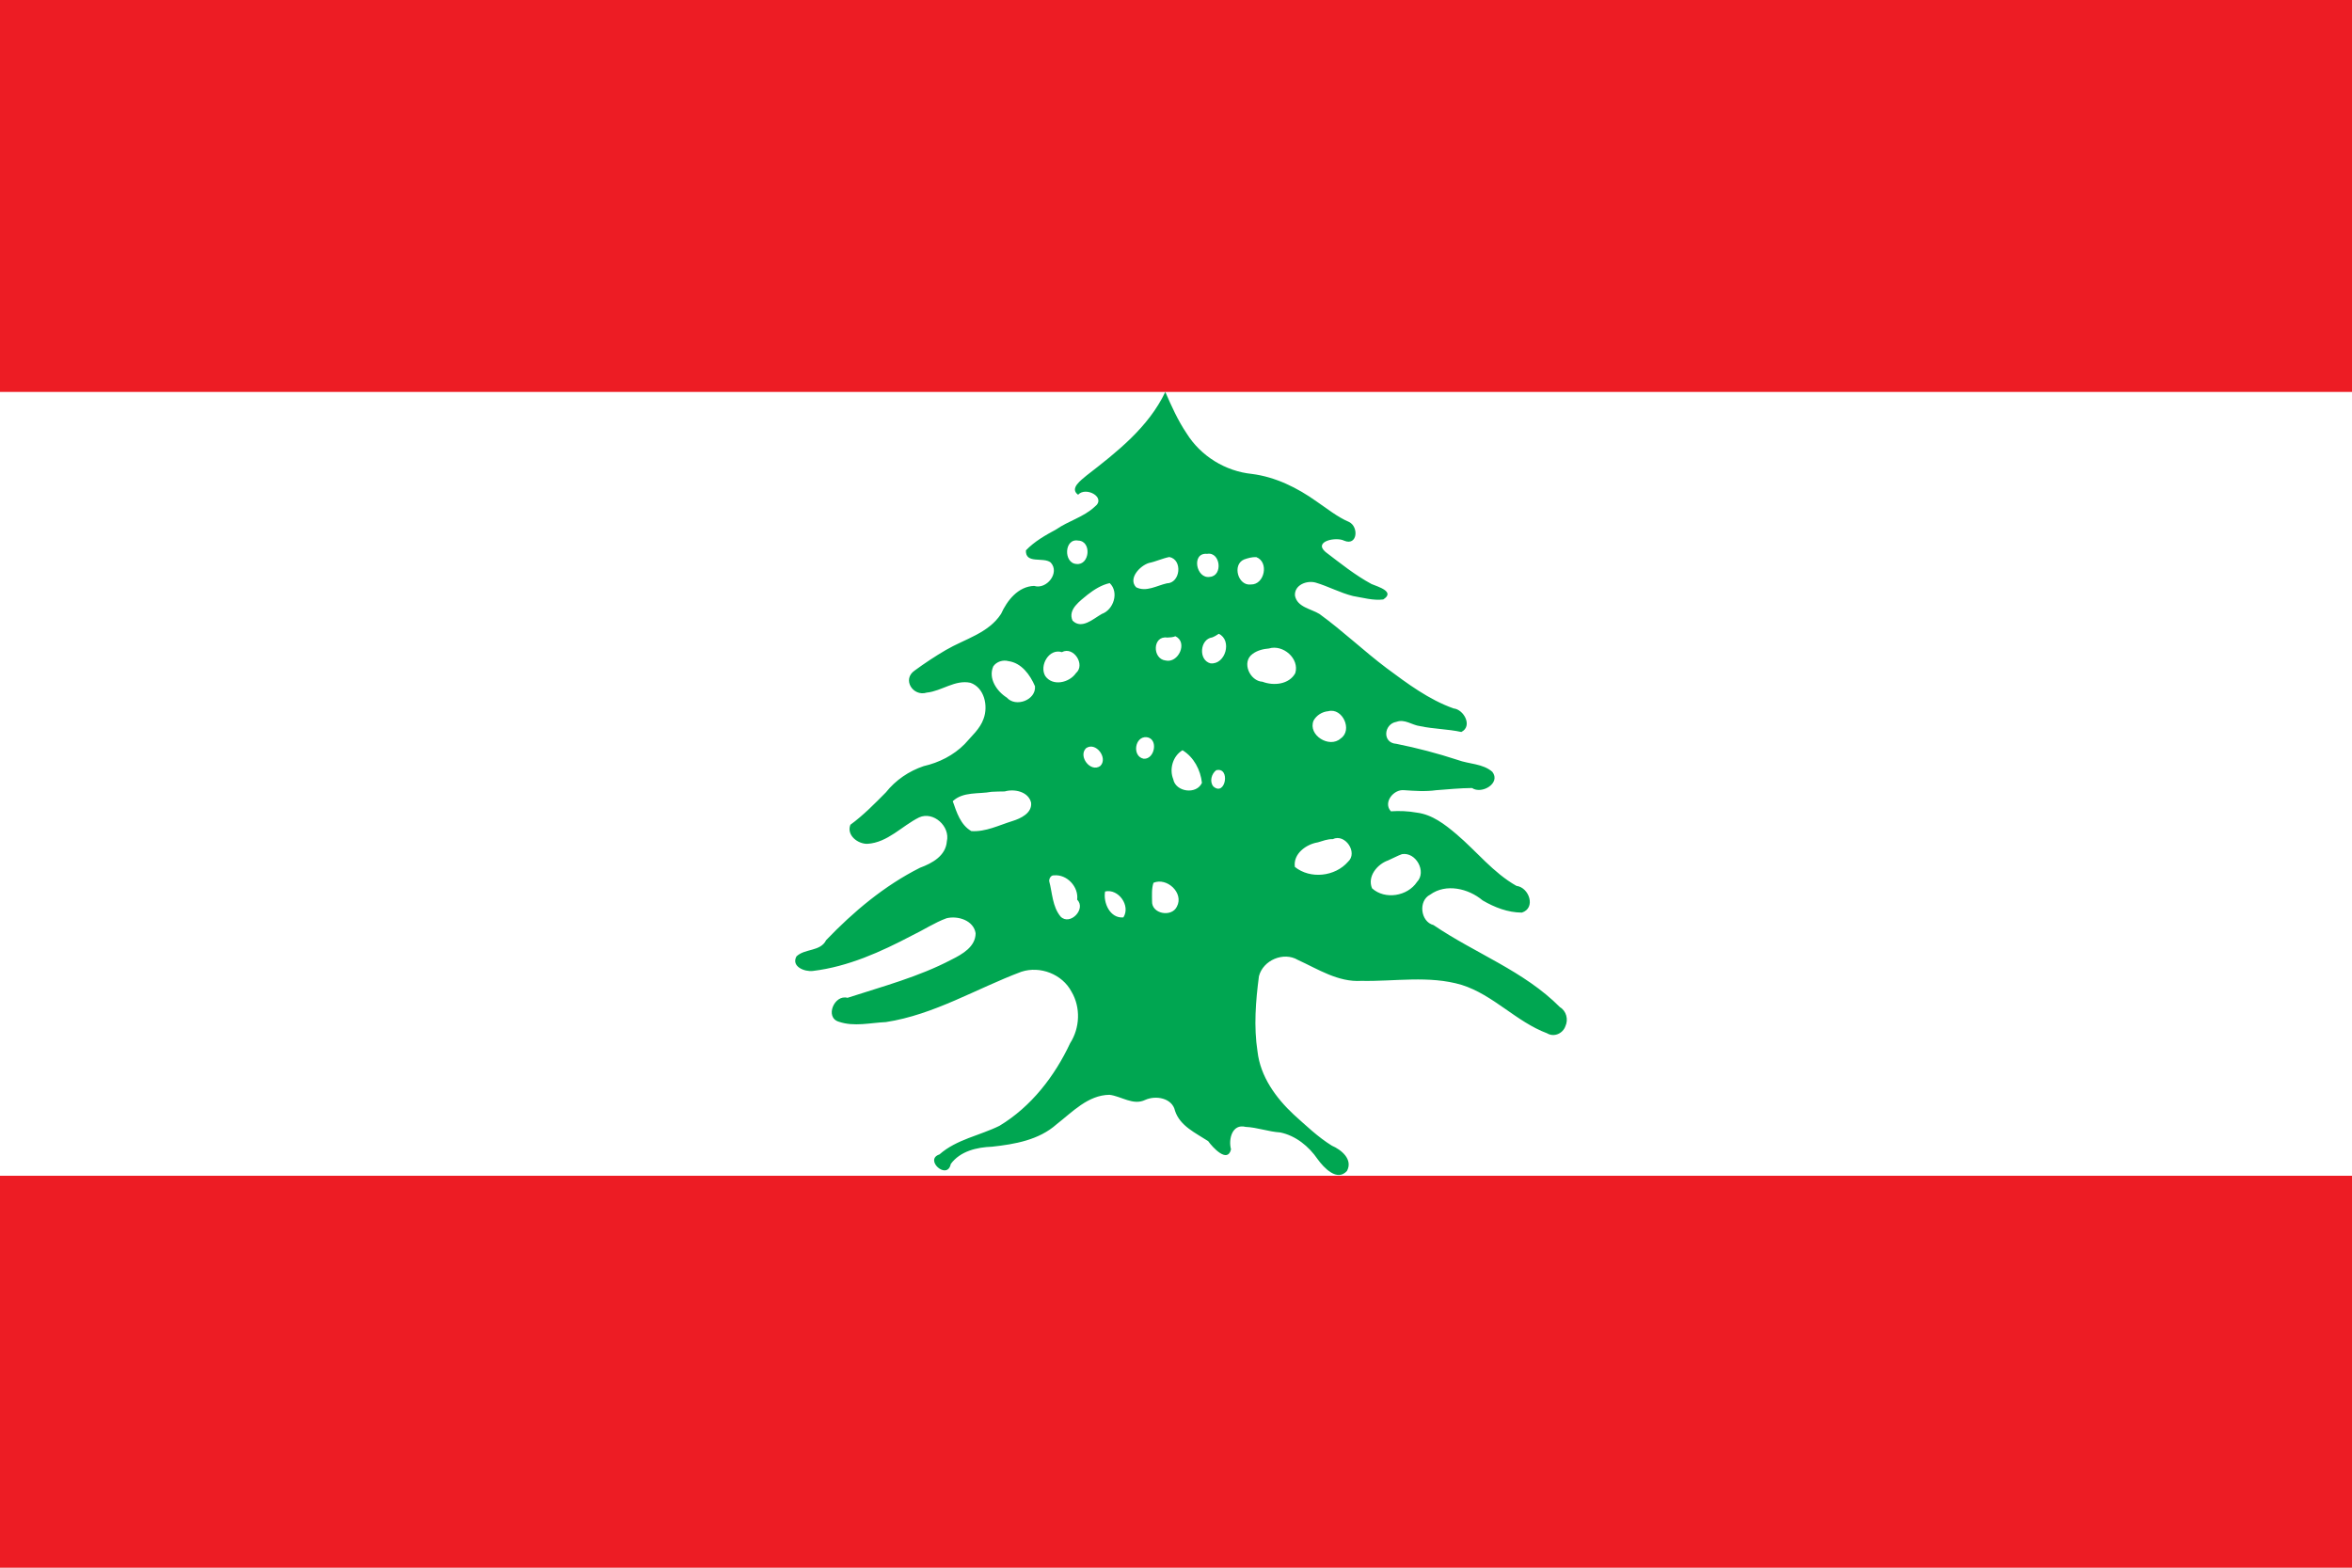
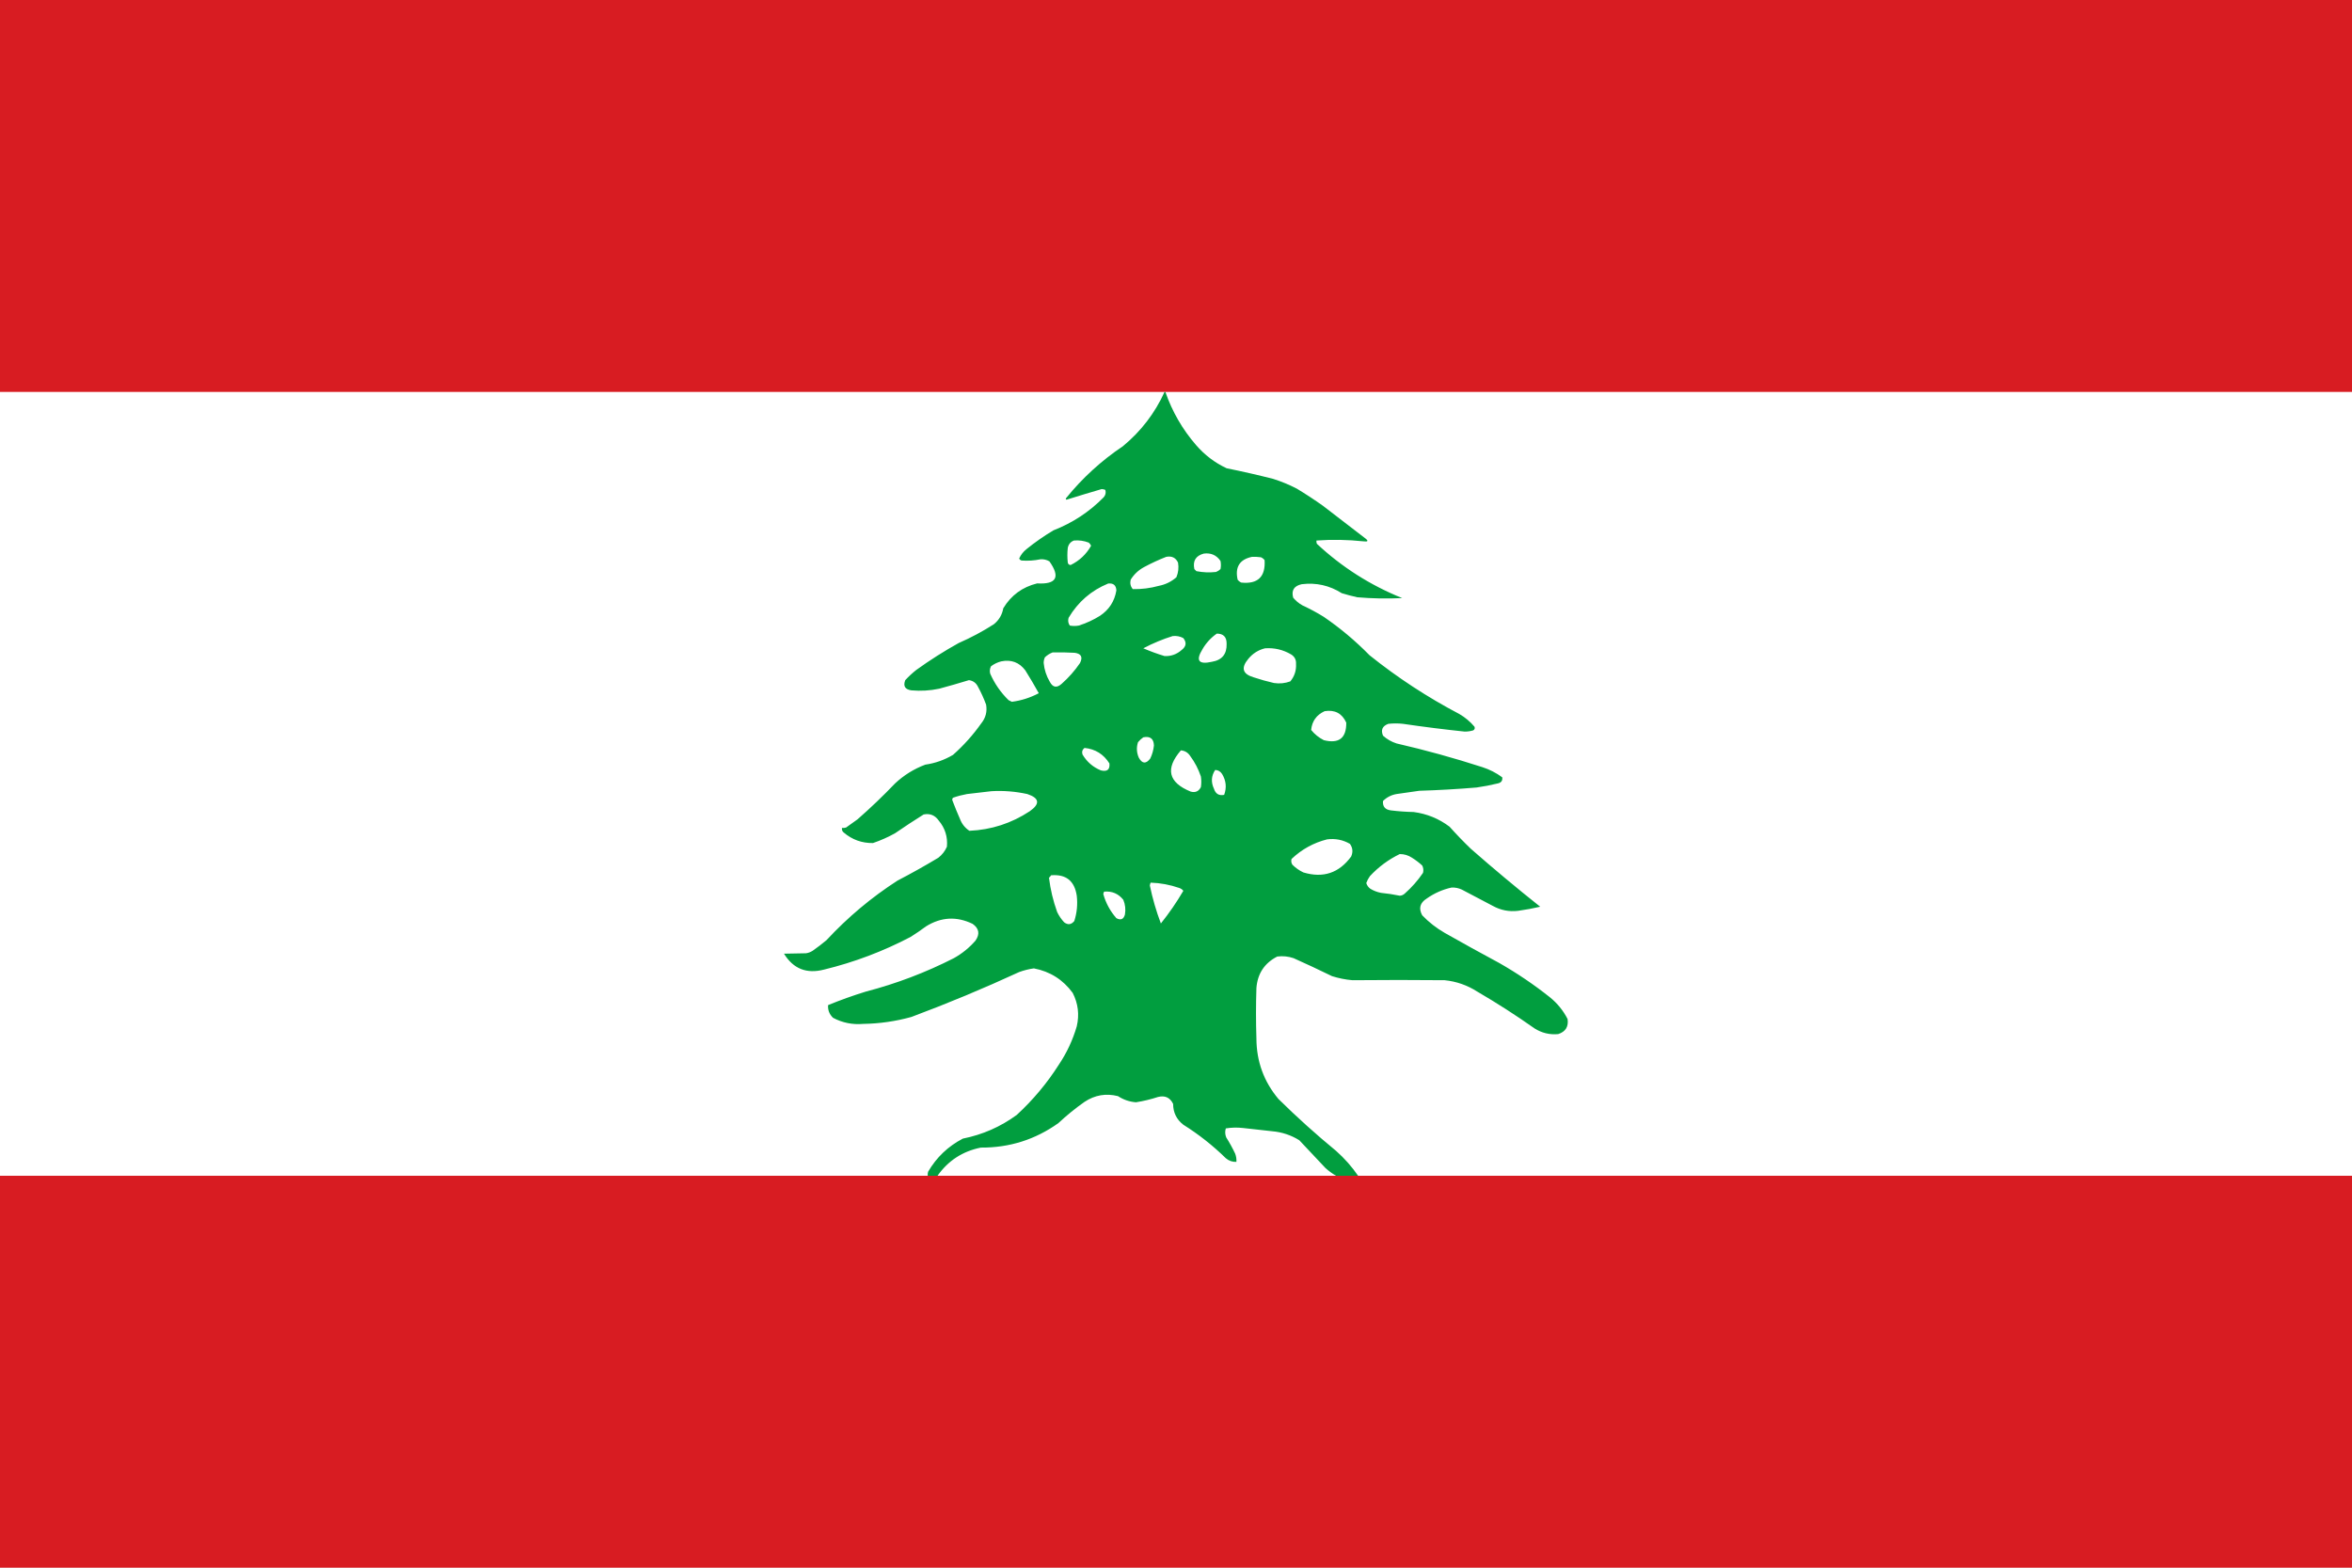
- <svg xmlns="http://www.w3.org/2000/svg" width="900" height="600">
-   <path fill="#ed1c24" d="M0 0h900v600H0z" />
-   <path fill="#fff" d="M0 150h900v300H0z" />
-   <path d="M445.907 150c-6.44 13.56-18.566 23.037-30.157 32.006-1.907 1.665-6.648 4.89-3.209 7.345 2.947-3.293 11.034 1.068 6.334 4.61-4.21 3.94-10.007 5.383-14.682 8.635-4.14 2.25-8.34 4.598-11.623 8.041-.223 5.38 6.674 2.402 9.473 4.643 3.645 3.896-1.545 10.466-6.329 8.963-6.116.188-10.34 5.57-12.654 10.704-4.784 7.398-13.85 9.59-21.069 13.8-4.13 2.407-8.137 5.071-11.981 7.88-4.957 3.39-.645 10.1 4.63 8.453 5.693-.568 10.815-5.041 16.71-3.752 5.345 1.878 6.845 8.864 5.024 13.742-1.35 3.905-4.62 6.656-7.239 9.706-4.253 4.309-9.815 7.106-15.68 8.44-5.667 1.903-10.762 5.375-14.48 10.063-4.314 4.344-8.612 8.758-13.572 12.38-1.567 3.998 2.855 7.403 6.54 7.297 7.768-.49 13.15-6.846 19.765-10.113 5.49-2.467 11.95 3.45 10.607 9.168-.425 5.564-5.634 8.387-10.265 10.099-13.615 6.844-25.437 16.77-35.933 27.72-2.171 4.429-8.14 3.125-11.353 6.212-2.093 3.906 3.16 5.966 6.295 5.565 13.47-1.62 26.04-7.314 37.947-13.578 4.428-2.117 8.586-4.903 13.19-6.59 4.324-1.069 10.354.81 11.127 5.732-.006 5.196-5.153 8.073-9.229 10.103-12.57 6.604-26.365 10.255-39.8 14.621-5.03-1.406-8.82 7.543-3.302 9.152 5.834 2 12.037.396 18.005.134 18.455-2.827 34.595-12.813 51.845-19.268 7.172-2.338 15.637.924 19.176 7.644 3.556 5.99 3.23 13.867-.52 19.687-5.928 12.682-14.94 24.338-27.038 31.63-7.594 3.76-16.458 5.198-22.967 10.954-6.02 1.984 3.018 10.118 4.324 3.662 3.617-4.933 9.997-6.408 15.783-6.612 8.697-.946 17.933-2.55 24.69-8.57 6.058-4.705 12.028-11.195 20.254-11.296 4.546.539 9.043 4.192 13.66 1.963 4.04-1.85 10.377-.766 11.432 4.201 1.929 5.811 7.918 8.455 12.668 11.564 1.719 2.414 7.431 8.64 8.748 3.151-1.063-3.915.456-9.906 5.592-8.598 4.486.2 8.761 1.855 13.239 2.126 5.962 1.235 10.936 5.317 14.322 10.246 2.329 3.217 7.431 8.743 11.222 4.478 2.352-4.411-2.138-8.09-5.794-9.665-5.33-3.303-9.887-7.702-14.548-11.867-6.87-6.416-12.802-14.576-13.893-24.16-1.478-9.555-.7-19.302.547-28.832 1.57-6.135 9.416-9.485 14.902-6.225 7.719 3.522 15.385 8.562 24.235 8.016 12.788.275 25.929-2.173 38.426 1.532 12.162 3.831 20.857 14.094 32.703 18.535 2.652 1.612 6.045.078 7.017-2.755 1.174-2.545.345-5.801-2.107-7.252-13.73-13.859-32.493-20.591-48.379-31.42-5.001-1.27-5.912-9.317-1.288-11.64 6.078-4.417 14.679-2.36 20.071 2.194 4.554 2.667 9.685 4.666 15.028 4.67 5.473-1.713 2.82-9.632-2.08-10.228-8.88-5.013-15.239-13.24-22.931-19.76-4.43-3.75-9.277-7.547-15.23-8.274-3.253-.593-6.58-.722-9.877-.501-3.092-3.36 1.028-8.505 5.026-8.084 4.102.276 8.18.581 12.277.01 4.579-.335 9.153-.809 13.747-.84 3.709 2.525 11.12-1.837 7.773-6.192-3.657-3.204-8.944-2.926-13.313-4.57a205.294 205.294 0 0 0-23.398-6.15c-5.533-.33-4.85-7.612.013-8.416 3.183-1.187 5.95 1.258 9.005 1.637 5.218 1.122 10.605 1.107 15.82 2.244 4.423-2.183 1.004-8.643-2.996-9.02-9.438-3.375-17.595-9.466-25.57-15.392-8.804-6.621-16.791-14.278-25.703-20.747-3.234-2.003-8.534-2.58-9.384-7.021-.3-4.086 4.508-5.946 7.917-4.991 4.837 1.428 9.343 3.915 14.273 5.136 3.867.658 7.855 1.802 11.582 1.315 4.732-2.974-2.03-4.874-4.477-5.905-6.308-3.403-11.914-7.936-17.592-12.26-4.798-4.095 4.07-5.904 7.12-4.327 5.1 2.133 5.681-5.298 1.869-7.168-4.492-1.91-8.354-5.08-12.427-7.846-7.36-5.238-15.694-9.385-24.74-10.537-10.143-1.019-19.61-6.851-24.991-15.525-3.337-4.943-5.786-10.41-8.153-15.862zM412.6 206.901c5.227.155 4.423 9.577-.723 8.948-4.998-.322-4.692-9.96.723-8.948zm49.308 5.074c5.087-.91 6.164 8.372 1.082 8.808-5.296.948-7.258-9.396-1.082-8.808zm-14.442 1.21c5.157 1.014 4.24 9.998-.965 10.076-3.808.848-7.912 3.447-11.764 1.5-3.133-3.314 1.395-8.213 4.892-9.29 2.682-.541 5.15-1.759 7.837-2.286zm33.238.039c4.97 1.812 3.217 10.585-2.025 10.473-4.957.665-7.266-7.605-2.643-9.566 1.496-.53 3.064-.977 4.668-.907zm-56.07 9.951c3.655 3.478 1.496 10.19-3.01 11.794-3.247 1.806-7.675 6.08-11.212 2.563-1.92-4.295 2.898-7.529 5.732-9.913 2.529-1.966 5.32-3.751 8.49-4.444zm41.734 19.397c5.232 2.47 2.576 11.899-3.166 11.313-4.716-1.195-4.1-9.284.65-9.929.898-.344 1.721-.85 2.516-1.384zm-16.601.936c4.893 2.291 1.157 10.457-3.772 9.28-5.11-.6-5.016-9.584.62-8.773 1.062-.052 2.158-.08 3.152-.507zm35.786 4.684c5.363-1.664 11.82 3.86 10.08 9.464-2.39 4.344-8.3 4.893-12.535 3.27-4.861-.24-8.131-7.549-3.8-10.644 1.792-1.353 4.051-1.91 6.255-2.09zm-79.219 1.405c4.435-2.413 9.143 4.838 5.372 8.036-2.498 3.673-8.913 5.173-11.741 1.09-2.35-3.99 1.45-10.691 6.37-9.126zm-20.46 3.434c5.03.688 8.308 5.257 10.168 9.608.453 5.301-7.37 8.21-10.782 4.353-3.838-2.407-7.197-7.358-5.185-11.953 1.24-1.825 3.709-2.578 5.8-2.008zm122.404 19.162c5.46-1.438 9.423 7.286 4.735 10.442-4.286 3.893-12.62-1.264-10.384-6.819 1.11-2.06 3.333-3.428 5.65-3.623zm-69.485 9.952c4.578.583 3.095 8.517-1.138 8.25-4.542-.842-3.502-8.697 1.138-8.25zm-23.22 4.215c3.733-2.642 8.549 3.806 5.443 6.81-3.722 2.622-8.55-3.723-5.443-6.81zm36.92.78c4.327 2.63 6.896 7.533 7.434 12.48-2.074 4.623-10.084 3.509-10.987-1.414-1.583-3.893-.124-8.9 3.552-11.065zm12.884 7.65c5.577-1.401 3.575 10.256-1.081 6.213-1.548-1.838-.719-4.862 1.08-6.213zm-80.918 8.117c3.693-1.081 9.076.056 10.095 4.294.43 3.983-3.95 6.055-7.16 7.042-5.143 1.588-10.174 4.194-15.706 3.844-4.147-2.37-5.635-7.22-7.113-11.45 4.001-3.752 9.894-2.651 14.854-3.59 1.675-.086 3.353-.127 5.03-.14zm125.518 18.265c4.71-2.31 9.777 5.168 5.834 8.66-4.933 5.678-14.43 6.733-20.33 1.963-.708-5.024 4.31-8.674 8.77-9.395 1.875-.53 3.739-1.321 5.726-1.228zm26.477 5.737c5.353-.921 9.569 6.714 5.746 10.666-3.617 5.455-12.244 6.885-17.176 2.414-1.923-4.522 1.978-9.234 6.13-10.685 1.784-.76 3.474-1.733 5.3-2.395zm-133.129 8.118c4.957-.49 9.498 4.428 8.848 9.315 3.588 3.531-2.766 10.11-6.341 6.453-3.15-3.817-3.134-8.995-4.354-13.564-.055-1.015.697-2.329 1.847-2.204zm38.052 2.849c5.125-2.216 11.755 3.915 8.965 9.105-1.993 4.227-9.763 2.81-9.505-2.086-.013-2.343-.202-4.745.54-7.02zm-18.512 3.317c5.138-1.178 9.852 5.483 6.997 9.927-5.123.456-7.782-5.624-6.997-9.927z" fill="#00a651" />
+ <svg xmlns="http://www.w3.org/2000/svg" width="900" height="600" version="1.1">
+   <path d="M0 0h900v600H0z" fill="#d81c22" />
+   <path d="M0 150h900v300H0z" fill="#fff" />
+   <path d="m445.62 150h0.312c2.625 7.549 6.531 14.32 11.719 20.312 3.291 3.817 7.197 6.786 11.719 8.906 5.969 1.206 11.906 2.56 17.812 4.062 3.128 0.991 6.15 2.241 9.062 3.75 3.419 2.065 6.75 4.252 10 6.562 5.416 4.167 10.834 8.333 16.25 12.5 1.219 0.954 0.959 1.319-0.781 1.094-5.987-0.639-11.978-0.744-17.969-0.312-0.05 0.429 3e-3 0.846 0.156 1.25 9.572 8.94 20.459 15.867 32.656 20.781-5.741 0.282-11.469 0.178-17.188-0.312-2-0.442-3.978-0.963-5.938-1.562-4.684-2.968-9.787-4.113-15.312-3.438-2.947 0.637-4.041 2.356-3.281 5.156 1.016 1.226 2.212 2.215 3.594 2.969 2.809 1.299 5.516 2.758 8.125 4.375 6.291 4.308 12.125 9.204 17.5 14.688 10.709 8.588 22.169 16.088 34.375 22.5 2.212 1.287 4.141 2.901 5.781 4.844 0.244 0.604 0.087 1.073-0.469 1.406-1.066 0.321-2.159 0.477-3.281 0.469-7.878-0.825-15.744-1.815-23.594-2.969-1.875-0.208-3.75-0.208-5.625 0-2.263 0.825-2.941 2.336-2.031 4.531 1.5 1.349 3.219 2.339 5.156 2.969 11.072 2.547 22.009 5.568 32.812 9.062 2.784 0.89 5.338 2.192 7.656 3.906 0.188 1.278-0.384 2.059-1.719 2.344-2.681 0.655-5.391 1.176-8.125 1.562-7.278 0.607-14.569 1.024-21.875 1.25-2.919 0.417-5.834 0.833-8.75 1.25-2.003 0.351-3.722 1.237-5.156 2.656-0.194 2.104 0.797 3.302 2.969 3.594 2.903 0.359 5.819 0.568 8.75 0.625 5.088 0.669 9.669 2.544 13.75 5.625 2.594 2.906 5.303 5.719 8.125 8.438 8.681 7.619 17.534 15.016 26.562 22.188-2.788 0.65-5.6 1.172-8.438 1.562-3.425 0.419-6.656-0.206-9.688-1.875-3.959-2.084-7.916-4.166-11.875-6.25-1.238-0.575-2.541-0.838-3.906-0.781-3.444 0.756-6.622 2.163-9.531 4.219-2.578 1.619-3.15 3.756-1.719 6.406 2.553 2.653 5.419 4.894 8.594 6.719 6.928 3.934 13.909 7.787 20.938 11.562 6.8 3.884 13.259 8.259 19.375 13.125 2.831 2.306 5.072 5.069 6.719 8.281 0.431 2.941-0.766 4.869-3.594 5.781-3.259 0.303-6.281-0.425-9.062-2.188-7.078-5-14.372-9.688-21.875-14.062-3.825-2.456-7.991-3.913-12.5-4.375-11.772-0.116-23.544-0.116-35.312 0-2.663-0.231-5.269-0.753-7.812-1.562-4.859-2.378-9.753-4.669-14.688-6.875-2.038-0.691-4.119-0.9-6.25-0.625-4.875 2.506-7.531 6.516-7.969 12.031-0.209 6.459-0.209 12.916 0 19.375 0.037 8.762 2.85 16.472 8.438 23.125 7.062 6.963 14.406 13.575 22.031 19.844 3.225 2.859 6.037 6.034 8.438 9.531h-8.438c-1.444-0.831-2.797-1.819-4.062-2.969-3.334-3.541-6.666-7.084-10-10.625-3.159-1.962-6.597-3.109-10.312-3.438-3.75-0.416-7.5-0.834-11.25-1.25-2.203-0.25-4.391-0.197-6.562 0.156-0.35 1.153-0.297 2.297 0.156 3.438 1.272 2.003 2.416 4.088 3.438 6.25 0.375 1.009 0.531 2.05 0.469 3.125-1.538 0.066-2.891-0.403-4.062-1.406-4.969-4.866-10.384-9.137-16.25-12.812-2.603-2.025-3.903-4.681-3.906-7.969-1.181-2.438-3.109-3.325-5.781-2.656-2.766 0.906-5.578 1.581-8.438 2.031-2.478-0.184-4.769-0.966-6.875-2.344-4.594-1.163-8.866-0.434-12.812 2.188-3.516 2.472-6.847 5.181-10 8.125-8.853 6.319-18.75 9.444-29.688 9.375-6.975 1.409-12.494 5.003-16.562 10.781h-3.75c-0.05-0.531 3e-3 -1.053 0.156-1.562 3.209-5.5 7.638-9.719 13.281-12.656 7.578-1.516 14.453-4.537 20.625-9.062 6.213-5.716 11.578-12.122 16.094-19.219 3.047-4.531 5.338-9.428 6.875-14.688 1.044-4.484 0.522-8.756-1.562-12.812-3.712-5.059-8.659-8.184-14.844-9.375-1.913 0.269-3.788 0.738-5.625 1.406-13.534 6.247-27.284 11.975-41.25 17.188-6.034 1.672-12.178 2.556-18.438 2.656-4.109 0.356-7.963-0.425-11.562-2.344-1.394-1.369-2.019-2.984-1.875-4.844 4.706-1.934 9.497-3.653 14.375-5.156 11.719-3.047 22.969-7.319 33.75-12.812 3.156-1.759 5.919-4 8.281-6.719 1.744-2.509 1.378-4.647-1.094-6.406-6.097-2.959-12.034-2.647-17.812 0.938-1.925 1.431-3.903 2.784-5.938 4.062-10.534 5.525-21.575 9.691-33.125 12.5-6.659 1.725-11.763-0.306-15.312-6.094 2.801-0.072 5.614-0.125 8.438-0.156 0.899-0.138 1.732-0.45 2.5-0.938 1.828-1.278 3.597-2.631 5.312-4.062 8.147-8.781 17.209-16.384 27.188-22.812 5.309-2.759 10.519-5.675 15.625-8.75 1.453-1.137 2.547-2.544 3.281-4.219 0.344-3.759-0.697-7.094-3.125-10-1.428-2.043-3.353-2.824-5.781-2.344-3.7 2.319-7.344 4.713-10.938 7.188-2.706 1.509-5.519 2.759-8.438 3.75-4.244 0.069-7.994-1.288-11.25-4.062-0.519-0.45-0.725-1.025-0.625-1.719 0.531 0.05 1.053-3e-3 1.562-0.156 1.459-1.041 2.916-2.084 4.375-3.125 4.981-4.355 9.772-8.939 14.375-13.75 3.369-3.158 7.222-5.554 11.562-7.188 3.803-0.549 7.344-1.799 10.625-3.75 4.062-3.602 7.656-7.612 10.781-12.031 1.712-2.114 2.337-4.51 1.875-7.188-0.872-2.366-1.913-4.658-3.125-6.875-0.706-1.435-1.853-2.268-3.438-2.5-3.784 1.157-7.584 2.251-11.406 3.281-3.506 0.732-7.05 0.941-10.625 0.625-2.438-0.345-3.219-1.647-2.344-3.906 1.312-1.417 2.719-2.719 4.219-3.906 5.206-3.75 10.622-7.187 16.25-10.312 4.694-2.046 9.172-4.442 13.438-7.188 1.959-1.576 3.159-3.607 3.594-6.094 2.987-4.961 7.309-8.137 12.969-9.531 7.403 0.434 8.966-2.378 4.688-8.438-1.056-0.613-2.203-0.873-3.438-0.781-2.375 0.484-4.769 0.641-7.188 0.469-0.441-0.115-0.753-0.375-0.938-0.781 0.641-1.422 1.578-2.62 2.812-3.594 3.266-2.639 6.703-5.035 10.312-7.188 7.331-2.856 13.738-7.075 19.219-12.656 0.709-0.819 0.919-1.756 0.625-2.812-0.438-0.193-0.906-0.297-1.406-0.312-4.491 1.305-8.972 2.66-13.438 4.062-0.319-0.157-0.372-0.365-0.156-0.625 6.256-7.714 13.494-14.329 21.719-19.844 6.925-5.723 12.238-12.65 15.938-20.781zm-34.688 56.875c1.947-0.175 3.822 0.085 5.625 0.781 0.438 0.332 0.75 0.748 0.938 1.25-1.853 3.259-4.456 5.707-7.812 7.344-0.603-0.028-0.966-0.341-1.094-0.938-0.209-1.875-0.209-3.75 0-5.625 0.287-1.379 1.069-2.317 2.344-2.812zm35.313 6.251c2.128-0.425 3.638 0.304 4.531 2.188 0.331 1.945 0.122 3.82-0.625 5.625-1.934 1.688-4.172 2.782-6.719 3.281-3.281 0.907-6.616 1.324-10 1.25-0.838-1.058-1.097-2.256-0.781-3.594 1.278-2.074 2.997-3.688 5.156-4.844 2.766-1.488 5.578-2.79 8.438-3.906zm14.374-1.25c2.737-0.358 4.872 0.58 6.406 2.812 0.209 1.042 0.209 2.083 0 3.125-0.494 0.482-1.066 0.846-1.719 1.094-2.525 0.282-5.025 0.178-7.5-0.312-0.259-0.26-0.522-0.521-0.781-0.781-0.669-3.129 0.528-5.108 3.594-5.938zm18.438 1.25c1.15-0.052 2.297 3.1e-4 3.438 0.156 0.559 0.245 1.028 0.61 1.406 1.094 0.394 6.378-2.575 9.242-8.906 8.594-0.559-0.245-1.028-0.61-1.406-1.094-1.078-4.835 0.744-7.752 5.469-8.75zm56.563 113.75c1.7-6e-3 3.263 0.463 4.688 1.406 1.391 0.869 2.694 1.859 3.906 2.969 0.456 0.897 0.559 1.834 0.312 2.812-1.994 2.934-4.338 5.591-7.031 7.969-0.534 0.481-1.159 0.744-1.875 0.781-2.372-0.487-4.769-0.853-7.188-1.094-1.456-0.284-2.812-0.806-4.062-1.562-0.769-0.559-1.288-1.288-1.562-2.188 0.347-0.956 0.816-1.841 1.406-2.656 3.306-3.547 7.106-6.359 11.406-8.438zm-27.813-5.625c3.134-0.406 6.053 0.166 8.75 1.719 1.069 1.497 1.225 3.112 0.469 4.844-4.634 6.328-10.728 8.359-18.281 6.094-1.578-0.747-2.984-1.738-4.219-2.969-0.428-0.688-0.534-1.416-0.312-2.188 3.894-3.691 8.425-6.191 13.594-7.5zm-0.937-49.063c3.903-0.627 6.666 0.832 8.281 4.375 0.072 5.933-2.794 8.172-8.594 6.719-1.9-0.965-3.516-2.268-4.844-3.906 0.331-3.365 2.05-5.761 5.156-7.188zm-58.126-28.749c1.444-0.158 2.797 0.102 4.062 0.781 1.322 1.679 1.113 3.189-0.625 4.531-1.894 1.678-4.081 2.459-6.562 2.344-2.778-0.839-5.487-1.828-8.125-2.969 3.631-1.922 7.381-3.485 11.25-4.688zm-69.375 59.375c4.644-0.266 9.225 0.099 13.75 1.094 4.631 1.546 4.944 3.733 0.938 6.562-7.022 4.631-14.731 7.131-23.125 7.5-1.684-1.128-2.881-2.638-3.594-4.531-1-2.267-1.938-4.558-2.812-6.875-0.244-0.451-0.191-0.868 0.156-1.25 1.728-0.606 3.497-1.075 5.312-1.406 3.169-0.398 6.294-0.762 9.375-1.094zm86.25-60.312c2.541 0.01 3.791 1.312 3.75 3.906 0.119 3.936-1.756 6.228-5.625 6.875-5.103 1.153-6.3-0.461-3.594-4.844 1.4-2.397 3.222-4.376 5.469-5.938zm18.437 5.625c3.584-0.254 6.919 0.527 10 2.344 1.331 0.838 1.956 2.036 1.875 3.594 0.138 2.548-0.591 4.787-2.188 6.719-2.022 0.74-4.103 0.948-6.25 0.625-2.644-0.604-5.247-1.333-7.812-2.188-4.213-1.252-4.888-3.596-2.031-7.031 1.709-2.085 3.847-3.439 6.406-4.062zm-69.063 38.125c4.138 0.429 7.316 2.408 9.531 5.938 0.228 2.372-0.866 3.257-3.281 2.656-3.016-1.242-5.359-3.273-7.031-6.094-0.306-1.023-0.047-1.857 0.781-2.5zm-12.188-36.563c2.816-0.052 5.628 0 8.438 0.156 2.481 0.333 3.159 1.635 2.031 3.906-1.994 2.934-4.338 5.591-7.031 7.969-1.866 1.668-3.378 1.407-4.531-0.781-1.316-2.225-2.097-4.621-2.344-7.188-6e-3 -0.77 0.15-1.499 0.469-2.188 0.887-0.832 1.878-1.457 2.969-1.875zm37.5 88.125c3.744 0.128 7.391 0.806 10.938 2.031 0.641 0.216 1.163 0.578 1.562 1.094-2.559 4.381-5.425 8.547-8.594 12.5-1.781-4.722-3.188-9.566-4.219-14.531 0.047-0.394 0.15-0.756 0.312-1.094zm24.687-43.125c1.141 0.038 2.025 0.559 2.656 1.562 1.531 2.544 1.791 5.2 0.781 7.969-1.984 0.388-3.284-0.394-3.906-2.344-1.184-2.534-1.028-4.929 0.469-7.188zm-81.875-41.563c3.828-0.778 6.903 0.368 9.219 3.438 1.797 2.865 3.516 5.782 5.156 8.75-3.266 1.726-6.703 2.82-10.312 3.281-0.416-0.208-0.834-0.417-1.25-0.625-3.003-2.933-5.347-6.319-7.031-10.156-0.247-0.979-0.144-1.917 0.312-2.812 1.2-0.9 2.503-1.525 3.906-1.875zm68.75 34.063c1.538 0.125 2.737 0.854 3.594 2.188 1.762 2.378 3.116 4.982 4.062 7.812 0.209 1.354 0.209 2.708 0 4.062-0.822 1.635-2.125 2.208-3.906 1.719-8.566-3.501-9.816-8.762-3.75-15.781zm-49.687 47.812c5.709-0.491 8.991 2.116 9.844 7.812 0.384 3.303 0.072 6.534-0.938 9.688-1.169 1.422-2.472 1.578-3.906 0.469-1.078-1.166-1.966-2.469-2.656-3.906-1.541-4.281-2.581-8.656-3.125-13.125 0.325-0.272 0.588-0.584 0.781-0.938zm35.313-52.812c2.622-0.519 3.978 0.523 4.062 3.125-0.178 1.749-0.647 3.416-1.406 5-1.619 2.133-3.078 2.029-4.375-0.312-0.859-1.948-0.963-3.928-0.312-5.938 0.597-0.736 1.275-1.361 2.031-1.875zm-15.001 59.062c3.025-0.263 5.472 0.781 7.344 3.125 0.747 1.806 0.956 3.681 0.625 5.625-0.512 1.85-1.606 2.319-3.281 1.406-2.356-2.681-4.022-5.753-5-9.219 0.059-0.338 0.163-0.65 0.312-0.938zm1.563-117.92c1.997-0.203 3.041 0.682 3.125 2.656-0.691 4.128-2.775 7.357-6.25 9.688-2.55 1.587-5.256 2.837-8.125 3.75-1.147 0.208-2.291 0.208-3.438 0-0.625-0.888-0.781-1.877-0.469-2.969 3.616-6.094 8.669-10.469 15.156-13.125z" clip-rule="evenodd" fill="#019e3f" fill-rule="evenodd" image-rendering="optimizeQuality" shape-rendering="geometricPrecision" />
</svg>
